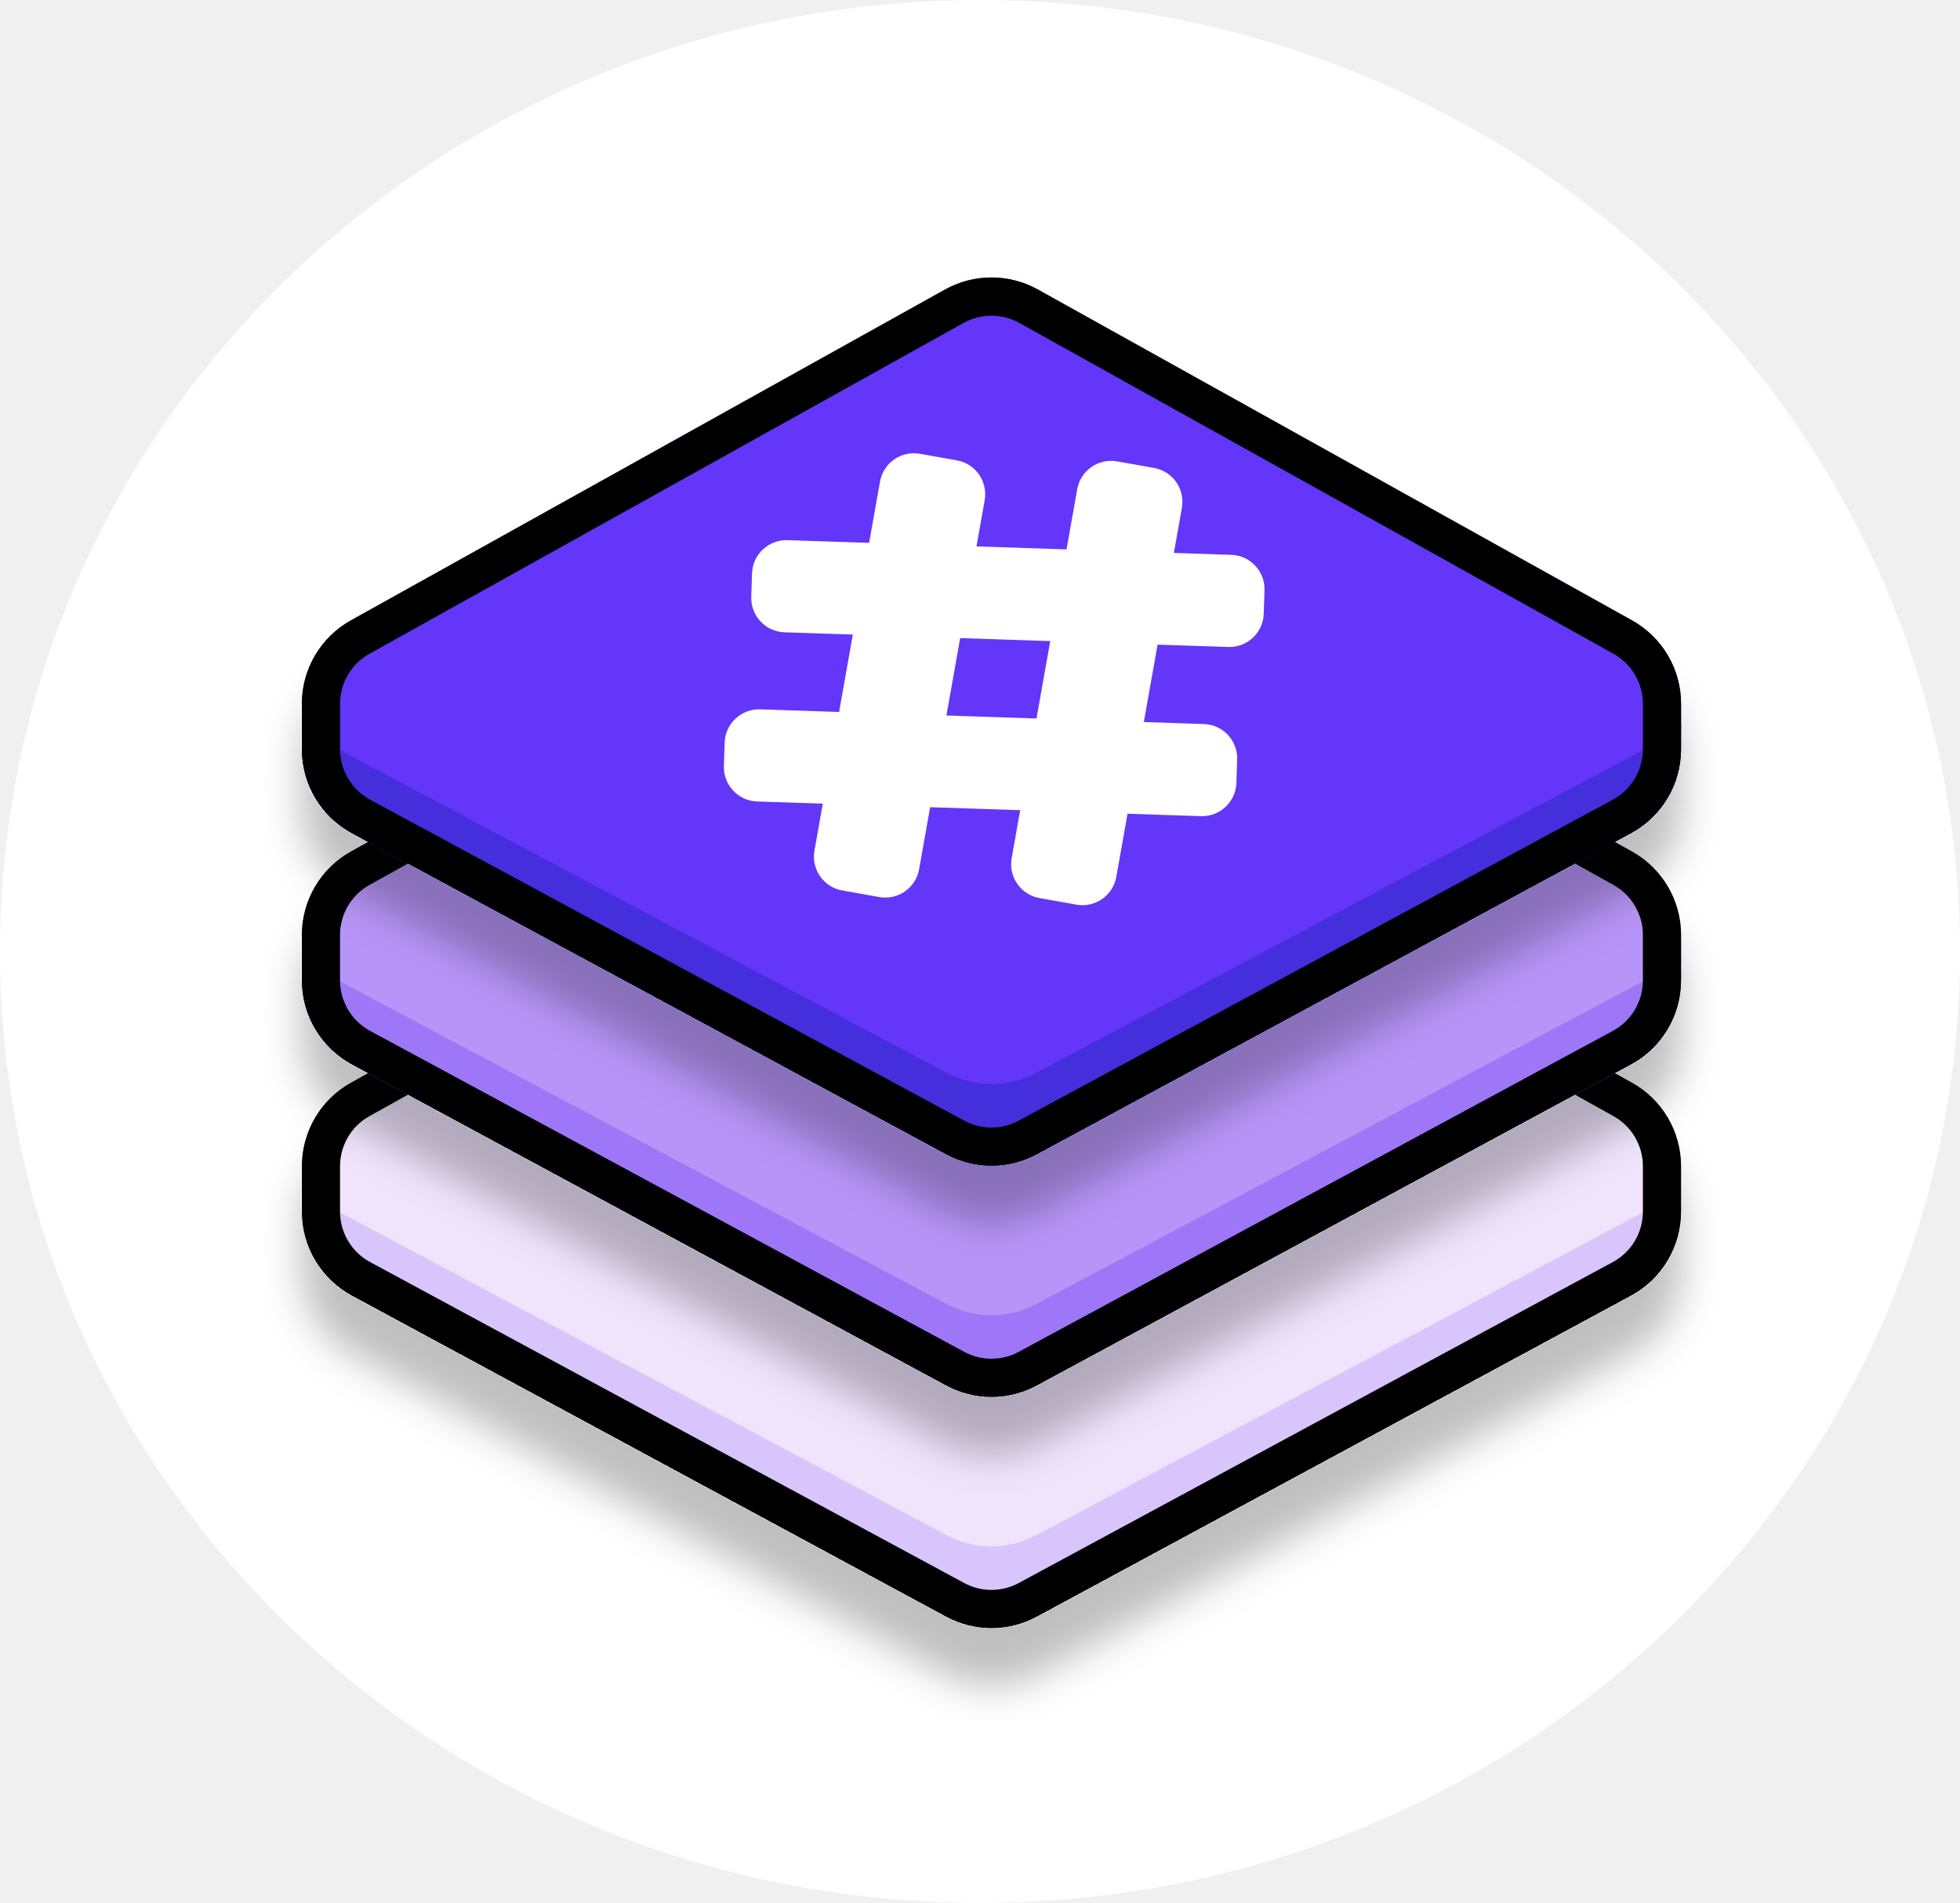
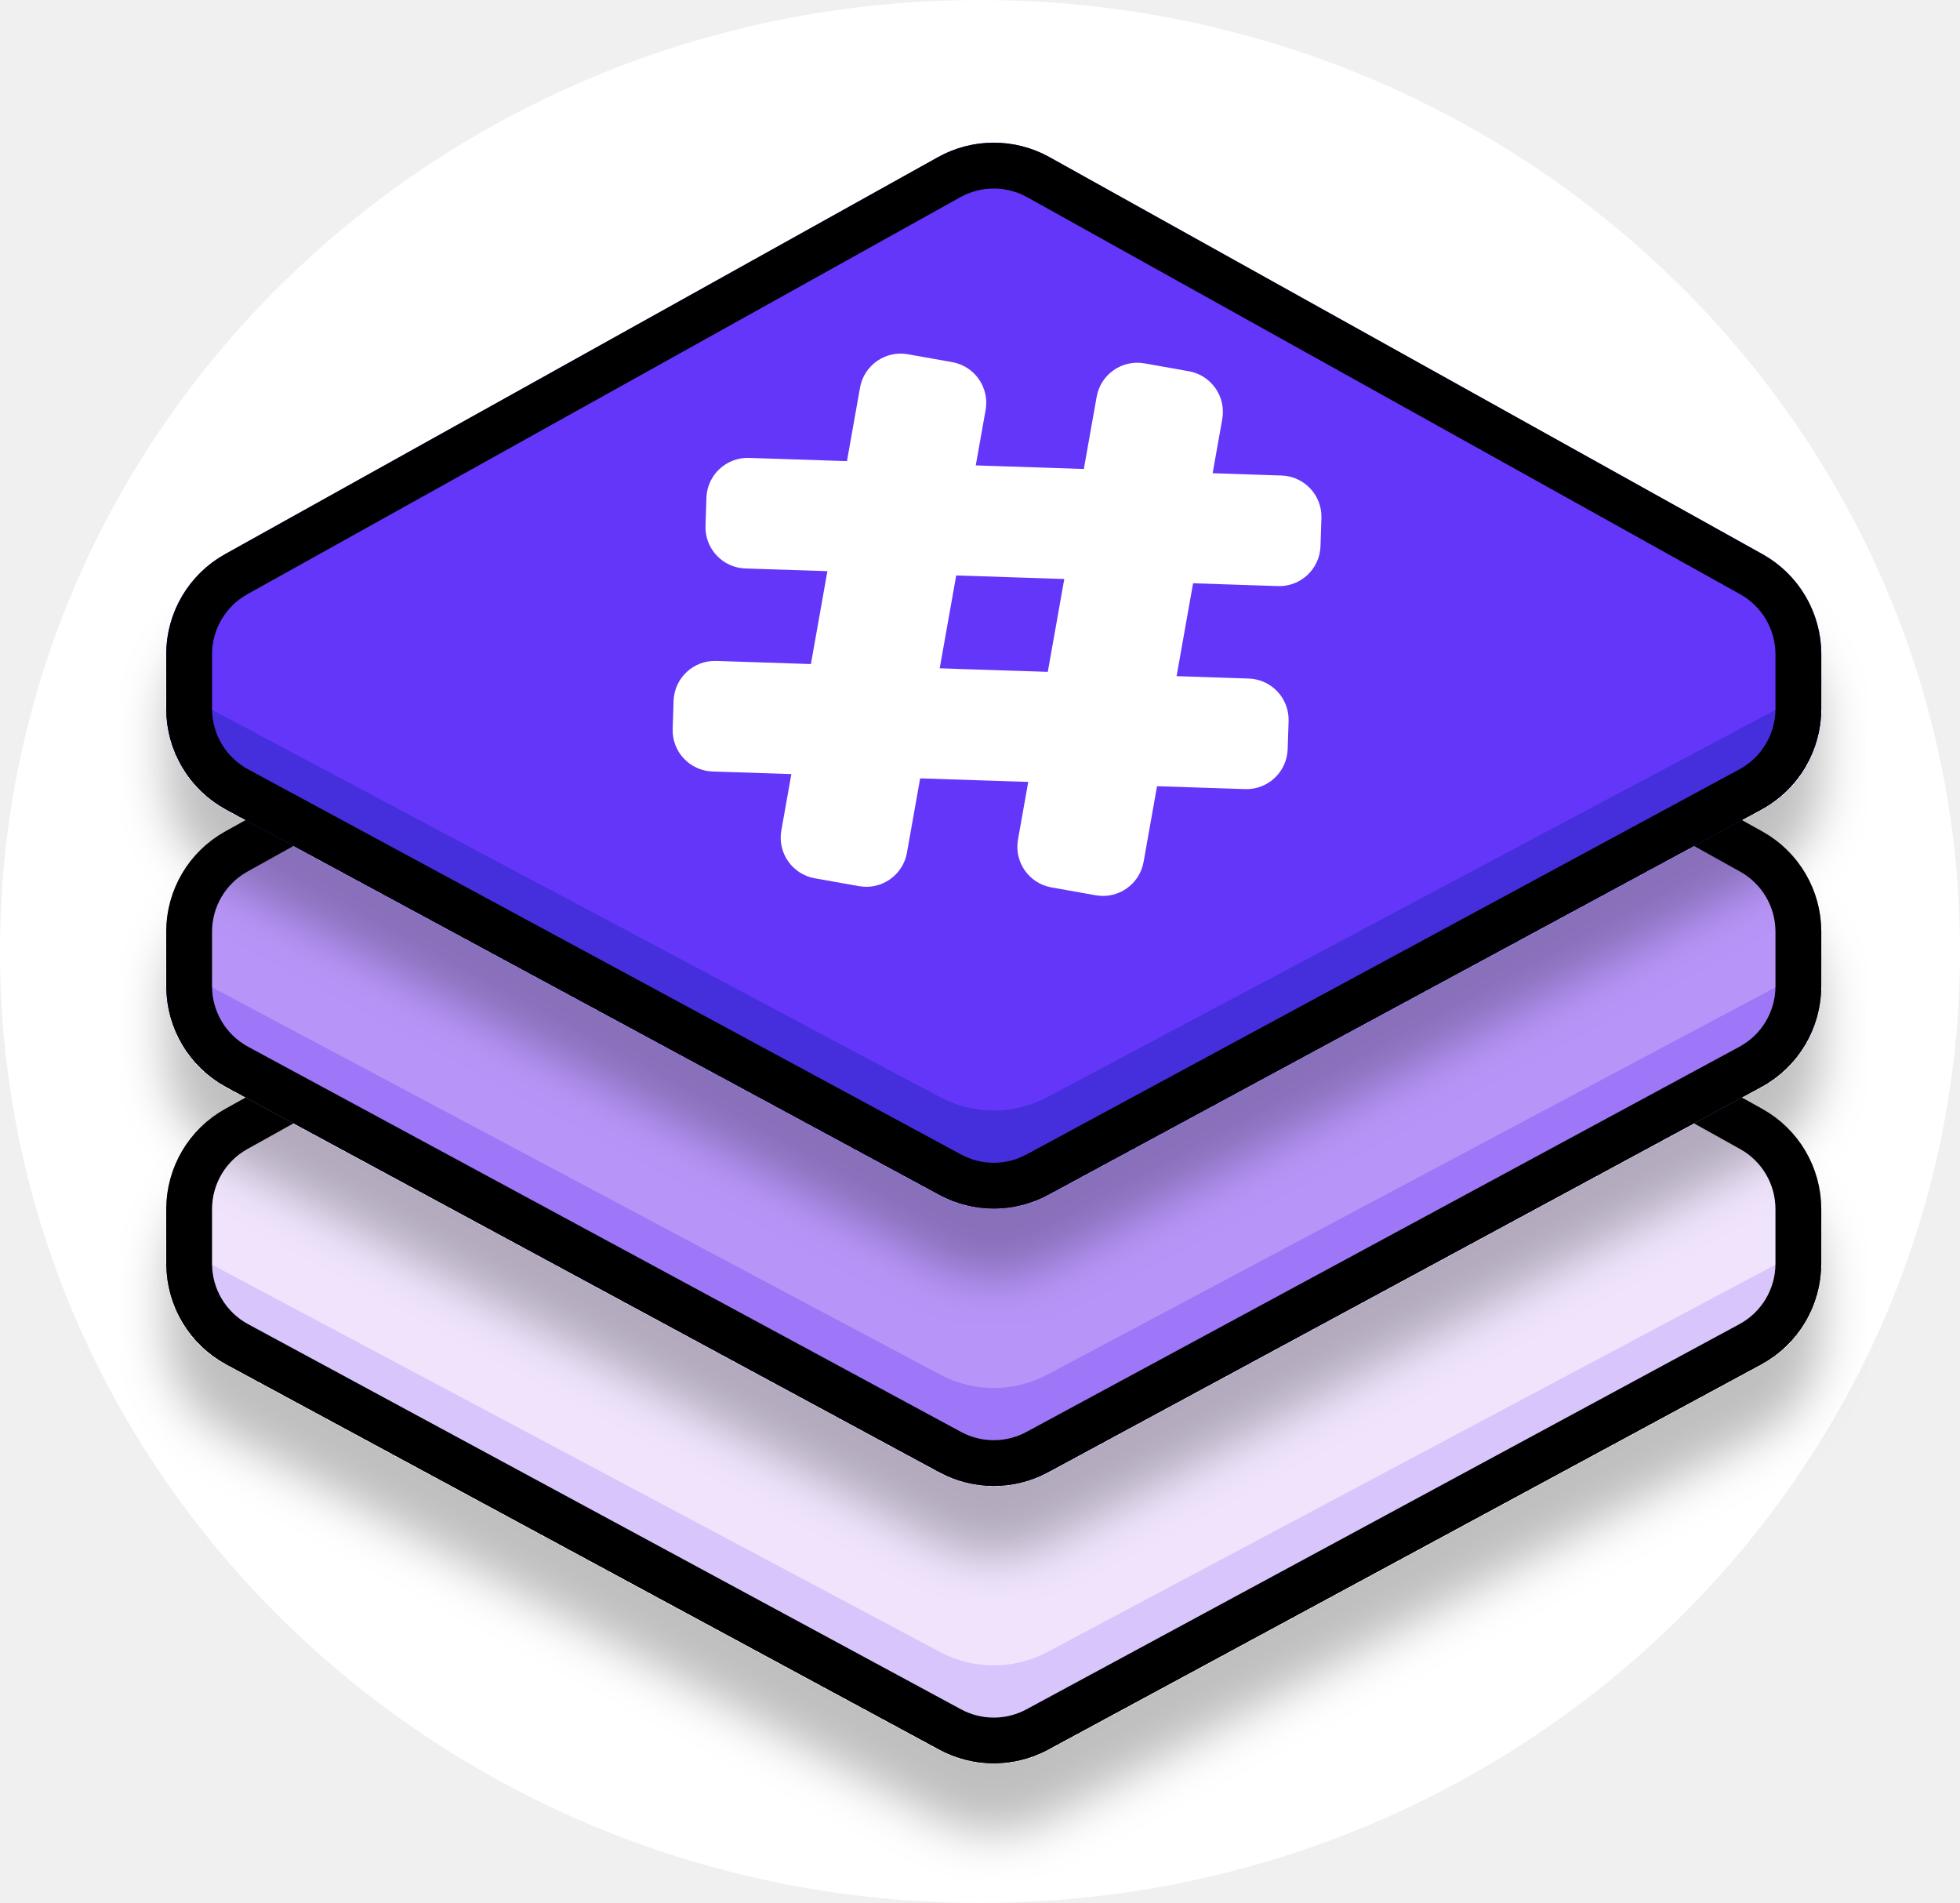
<svg xmlns="http://www.w3.org/2000/svg" width="513" height="498" viewBox="0 0 513 498" fill="none">
  <ellipse cx="256.5" cy="249" rx="256.5" ry="249" fill="white" />
-   <g filter="url(#filter0_d_22_3)">
-     <path d="M271.382 423.082L426.882 339.086C434.963 334.721 440 326.275 440 317.09V310.5L271.239 400.256C263.9 404.16 255.1 404.16 247.761 400.256L79 310.5V317.09C79 326.275 84.037 334.721 92.118 339.086L247.618 423.082C255.033 427.087 263.967 427.087 271.382 423.082Z" fill="#D7C5FC" />
-     <path d="M427.162 283.352L271.662 196.771C264.1 192.561 254.9 192.561 247.338 196.771L91.838 283.352C83.913 287.764 79 296.124 79 305.194V312L247.811 401.783C255.15 405.687 263.9 405.66 271.239 401.756L440 312V305.194C440 296.124 435.087 287.764 427.162 283.352Z" fill="#EFE4FC" />
-     <path d="M249.771 201.14C255.819 197.772 263.18 197.772 269.229 201.14L424.729 287.721C431.069 291.251 435 297.938 435 305.194V317.09C435 324.438 430.97 331.194 424.505 334.687L269.005 418.683C263.073 421.887 255.927 421.887 249.995 418.683L94.495 334.687C88.03 331.194 84 324.438 84 317.09V305.194C84 297.938 87.931 291.251 94.27 287.721L249.771 201.14Z" stroke="black" stroke-width="10" />
-   </g>
-   <g filter="url(#filter1_d_22_3)">
-     <path d="M271.382 362.582L426.882 278.586C434.963 274.221 440 265.775 440 256.59V250L271.239 339.756C263.9 343.66 255.1 343.66 247.761 339.756L79 250V256.59C79 265.775 84.037 274.221 92.118 278.586L247.618 362.582C255.033 366.587 263.967 366.587 271.382 362.582Z" fill="#9D77F8" />
-     <path d="M427.162 222.852L271.662 136.271C264.1 132.061 254.9 132.061 247.338 136.271L91.838 222.852C83.913 227.264 79 235.624 79 244.694V251.5L247.811 341.283C255.15 345.187 263.9 345.16 271.239 341.256L440 251.5V244.694C440 235.624 435.087 227.264 427.162 222.852Z" fill="#B795F8" />
-     <path d="M249.771 140.64C255.819 137.272 263.18 137.272 269.229 140.64L424.729 227.221C431.069 230.751 435 237.438 435 244.694V256.59C435 263.938 430.97 270.694 424.505 274.187L269.005 358.183C263.073 361.387 255.927 361.387 249.995 358.183L94.495 274.187C88.03 270.694 84 263.938 84 256.59V244.694C84 237.438 87.931 230.751 94.27 227.221L249.771 140.64Z" stroke="black" stroke-width="10" />
-   </g>
-   <g filter="url(#filter2_d_22_3)">
-     <path d="M271.382 302.082L426.882 218.086C434.963 213.721 440 205.275 440 196.09V189.5L271.239 279.256C263.9 283.16 255.1 283.16 247.761 279.256L79 189.5V196.09C79 205.275 84.037 213.721 92.118 218.086L247.618 302.082C255.033 306.087 263.967 306.087 271.382 302.082Z" fill="#452EDB" />
-     <path d="M427.162 162.352L271.662 75.771C264.1 71.561 254.9 71.561 247.338 75.771L91.838 162.352C83.913 166.764 79 175.124 79 184.194V191L247.811 280.783C255.15 284.687 263.9 284.66 271.239 280.756L440 191V184.194C440 175.124 435.087 166.764 427.162 162.352Z" fill="#6336F9" />
-     <path d="M249.771 80.14C255.819 76.772 263.18 76.772 269.229 80.14L424.729 166.721C431.069 170.251 435 176.938 435 184.194V196.09C435 203.438 430.97 210.194 424.505 213.687L269.005 297.683C263.073 300.887 255.927 300.887 249.995 297.683L94.495 213.687C88.03 210.194 84 203.438 84 196.09V184.194C84 176.938 87.931 170.251 94.27 166.721L249.771 80.14Z" stroke="black" stroke-width="10" />
-     <rect x="231.904" y="117.181" width="27.824" height="116.076" rx="9" transform="rotate(10.0763 231.904 117.181)" fill="white" />
-     <rect x="283.521" y="119.17" width="27.824" height="116.076" rx="9" transform="rotate(10.0763 283.521 119.17)" fill="white" />
-     <rect x="197.128" y="141.065" width="134.213" height="24.126" rx="9" transform="rotate(1.89451 197.128 141.065)" fill="white" />
-     <rect x="189.966" y="185.341" width="134.213" height="24.126" rx="9" transform="rotate(1.89451 189.966 185.341)" fill="white" />
+   <g transform="translate(256.5 249) scale(1.2) translate(-256.5 -249)">
+     <g filter="url(#filter0_d_22_3)">
+       <path d="M271.382 423.082L426.882 339.086C434.963 334.721 440 326.275 440 317.09V310.5L271.239 400.256C263.9 404.16 255.1 404.16 247.761 400.256L79 310.5V317.09C79 326.275 84.037 334.721 92.118 339.086L247.618 423.082C255.033 427.087 263.967 427.087 271.382 423.082Z" fill="#D7C5FC" />
+       <path d="M427.162 283.352L271.662 196.771C264.1 192.561 254.9 192.561 247.338 196.771L91.838 283.352C83.913 287.764 79 296.124 79 305.194V312L247.811 401.783C255.15 405.687 263.9 405.66 271.239 401.756L440 312V305.194C440 296.124 435.087 287.764 427.162 283.352Z" fill="#EFE4FC" />
+       <path d="M249.771 201.14C255.819 197.772 263.18 197.772 269.229 201.14L424.729 287.721C431.069 291.251 435 297.938 435 305.194V317.09C435 324.438 430.97 331.194 424.505 334.687L269.005 418.683C263.073 421.887 255.927 421.887 249.995 418.683L94.495 334.687C88.03 331.194 84 324.438 84 317.09V305.194C84 297.938 87.931 291.251 94.27 287.721L249.771 201.14Z" stroke="black" stroke-width="10" />
+     </g>
+     <g filter="url(#filter1_d_22_3)">
+       <path d="M271.382 362.582L426.882 278.586C434.963 274.221 440 265.775 440 256.59V250L271.239 339.756C263.9 343.66 255.1 343.66 247.761 339.756L79 250V256.59C79 265.775 84.037 274.221 92.118 278.586L247.618 362.582C255.033 366.587 263.967 366.587 271.382 362.582Z" fill="#9D77F8" />
+       <path d="M427.162 222.852L271.662 136.271C264.1 132.061 254.9 132.061 247.338 136.271L91.838 222.852C83.913 227.264 79 235.624 79 244.694V251.5L247.811 341.283C255.15 345.187 263.9 345.16 271.239 341.256L440 251.5V244.694C440 235.624 435.087 227.264 427.162 222.852Z" fill="#B795F8" />
+       <path d="M249.771 140.64C255.819 137.272 263.18 137.272 269.229 140.64L424.729 227.221C431.069 230.751 435 237.438 435 244.694V256.59C435 263.938 430.97 270.694 424.505 274.187L269.005 358.183C263.073 361.387 255.927 361.387 249.995 358.183L94.495 274.187C88.03 270.694 84 263.938 84 256.59V244.694C84 237.438 87.931 230.751 94.27 227.221L249.771 140.64Z" stroke="black" stroke-width="10" />
+     </g>
+     <g filter="url(#filter2_d_22_3)">
+       <path d="M271.382 302.082L426.882 218.086C434.963 213.721 440 205.275 440 196.09V189.5L271.239 279.256C263.9 283.16 255.1 283.16 247.761 279.256L79 189.5V196.09C79 205.275 84.037 213.721 92.118 218.086L247.618 302.082C255.033 306.087 263.967 306.087 271.382 302.082Z" fill="#452EDB" />
+       <path d="M427.162 162.352L271.662 75.771C264.1 71.561 254.9 71.561 247.338 75.771L91.838 162.352C83.913 166.764 79 175.124 79 184.194V191L247.811 280.783C255.15 284.687 263.9 284.66 271.239 280.756L440 191V184.194C440 175.124 435.087 166.764 427.162 162.352Z" fill="#6336F9" />
+       <path d="M249.771 80.14C255.819 76.772 263.18 76.772 269.229 80.14L424.729 166.721C431.069 170.251 435 176.938 435 184.194V196.09C435 203.438 430.97 210.194 424.505 213.687L269.005 297.683C263.073 300.887 255.927 300.887 249.995 297.683L94.495 213.687C88.03 210.194 84 203.438 84 196.09V184.194C84 176.938 87.931 170.251 94.27 166.721L249.771 80.14Z" stroke="black" stroke-width="10" />
+       <rect x="231.904" y="117.181" width="27.824" height="116.076" rx="9" transform="rotate(10.0763 231.904 117.181)" fill="white" />
+       <rect x="283.521" y="119.17" width="27.824" height="116.076" rx="9" transform="rotate(10.0763 283.521 119.17)" fill="white" />
+       <rect x="197.128" y="141.065" width="134.213" height="24.126" rx="9" transform="rotate(1.89451 197.128 141.065)" fill="white" />
+       <rect x="189.966" y="185.341" width="134.213" height="24.126" rx="9" transform="rotate(1.89451 189.966 185.341)" fill="white" />
+     </g>
  </g>
  <defs>
    <filter id="filter0_d_22_3" x="69" y="193.614" width="381" height="257.472" filterUnits="userSpaceOnUse" color-interpolation-filters="sRGB">
      <feFlood flood-opacity="0" result="BackgroundImageFix" />
      <feColorMatrix in="SourceAlpha" type="matrix" values="0 0 0 0 0 0 0 0 0 0 0 0 0 0 0 0 0 0 127 0" result="hardAlpha" />
      <feOffset dy="15" />
      <feGaussianBlur stdDeviation="5" />
      <feComposite in2="hardAlpha" operator="out" />
      <feColorMatrix type="matrix" values="0 0 0 0 0 0 0 0 0 0 0 0 0 0 0 0 0 0 0.25 0" />
      <feBlend mode="normal" in2="BackgroundImageFix" result="effect1_dropShadow_22_3" />
      <feBlend mode="normal" in="SourceGraphic" in2="effect1_dropShadow_22_3" result="shape" />
    </filter>
    <filter id="filter1_d_22_3" x="69" y="133.114" width="381" height="257.472" filterUnits="userSpaceOnUse" color-interpolation-filters="sRGB">
      <feFlood flood-opacity="0" result="BackgroundImageFix" />
      <feColorMatrix in="SourceAlpha" type="matrix" values="0 0 0 0 0 0 0 0 0 0 0 0 0 0 0 0 0 0 127 0" result="hardAlpha" />
      <feOffset dy="15" />
      <feGaussianBlur stdDeviation="5" />
      <feComposite in2="hardAlpha" operator="out" />
      <feColorMatrix type="matrix" values="0 0 0 0 0 0 0 0 0 0 0 0 0 0 0 0 0 0 0.25 0" />
      <feBlend mode="normal" in2="BackgroundImageFix" result="effect1_dropShadow_22_3" />
      <feBlend mode="normal" in="SourceGraphic" in2="effect1_dropShadow_22_3" result="shape" />
    </filter>
    <filter id="filter2_d_22_3" x="69" y="72.614" width="381" height="257.472" filterUnits="userSpaceOnUse" color-interpolation-filters="sRGB">
      <feFlood flood-opacity="0" result="BackgroundImageFix" />
      <feColorMatrix in="SourceAlpha" type="matrix" values="0 0 0 0 0 0 0 0 0 0 0 0 0 0 0 0 0 0 127 0" result="hardAlpha" />
      <feOffset dy="15" />
      <feGaussianBlur stdDeviation="5" />
      <feComposite in2="hardAlpha" operator="out" />
      <feColorMatrix type="matrix" values="0 0 0 0 0 0 0 0 0 0 0 0 0 0 0 0 0 0 0.25 0" />
      <feBlend mode="normal" in2="BackgroundImageFix" result="effect1_dropShadow_22_3" />
      <feBlend mode="normal" in="SourceGraphic" in2="effect1_dropShadow_22_3" result="shape" />
    </filter>
  </defs>
</svg>
